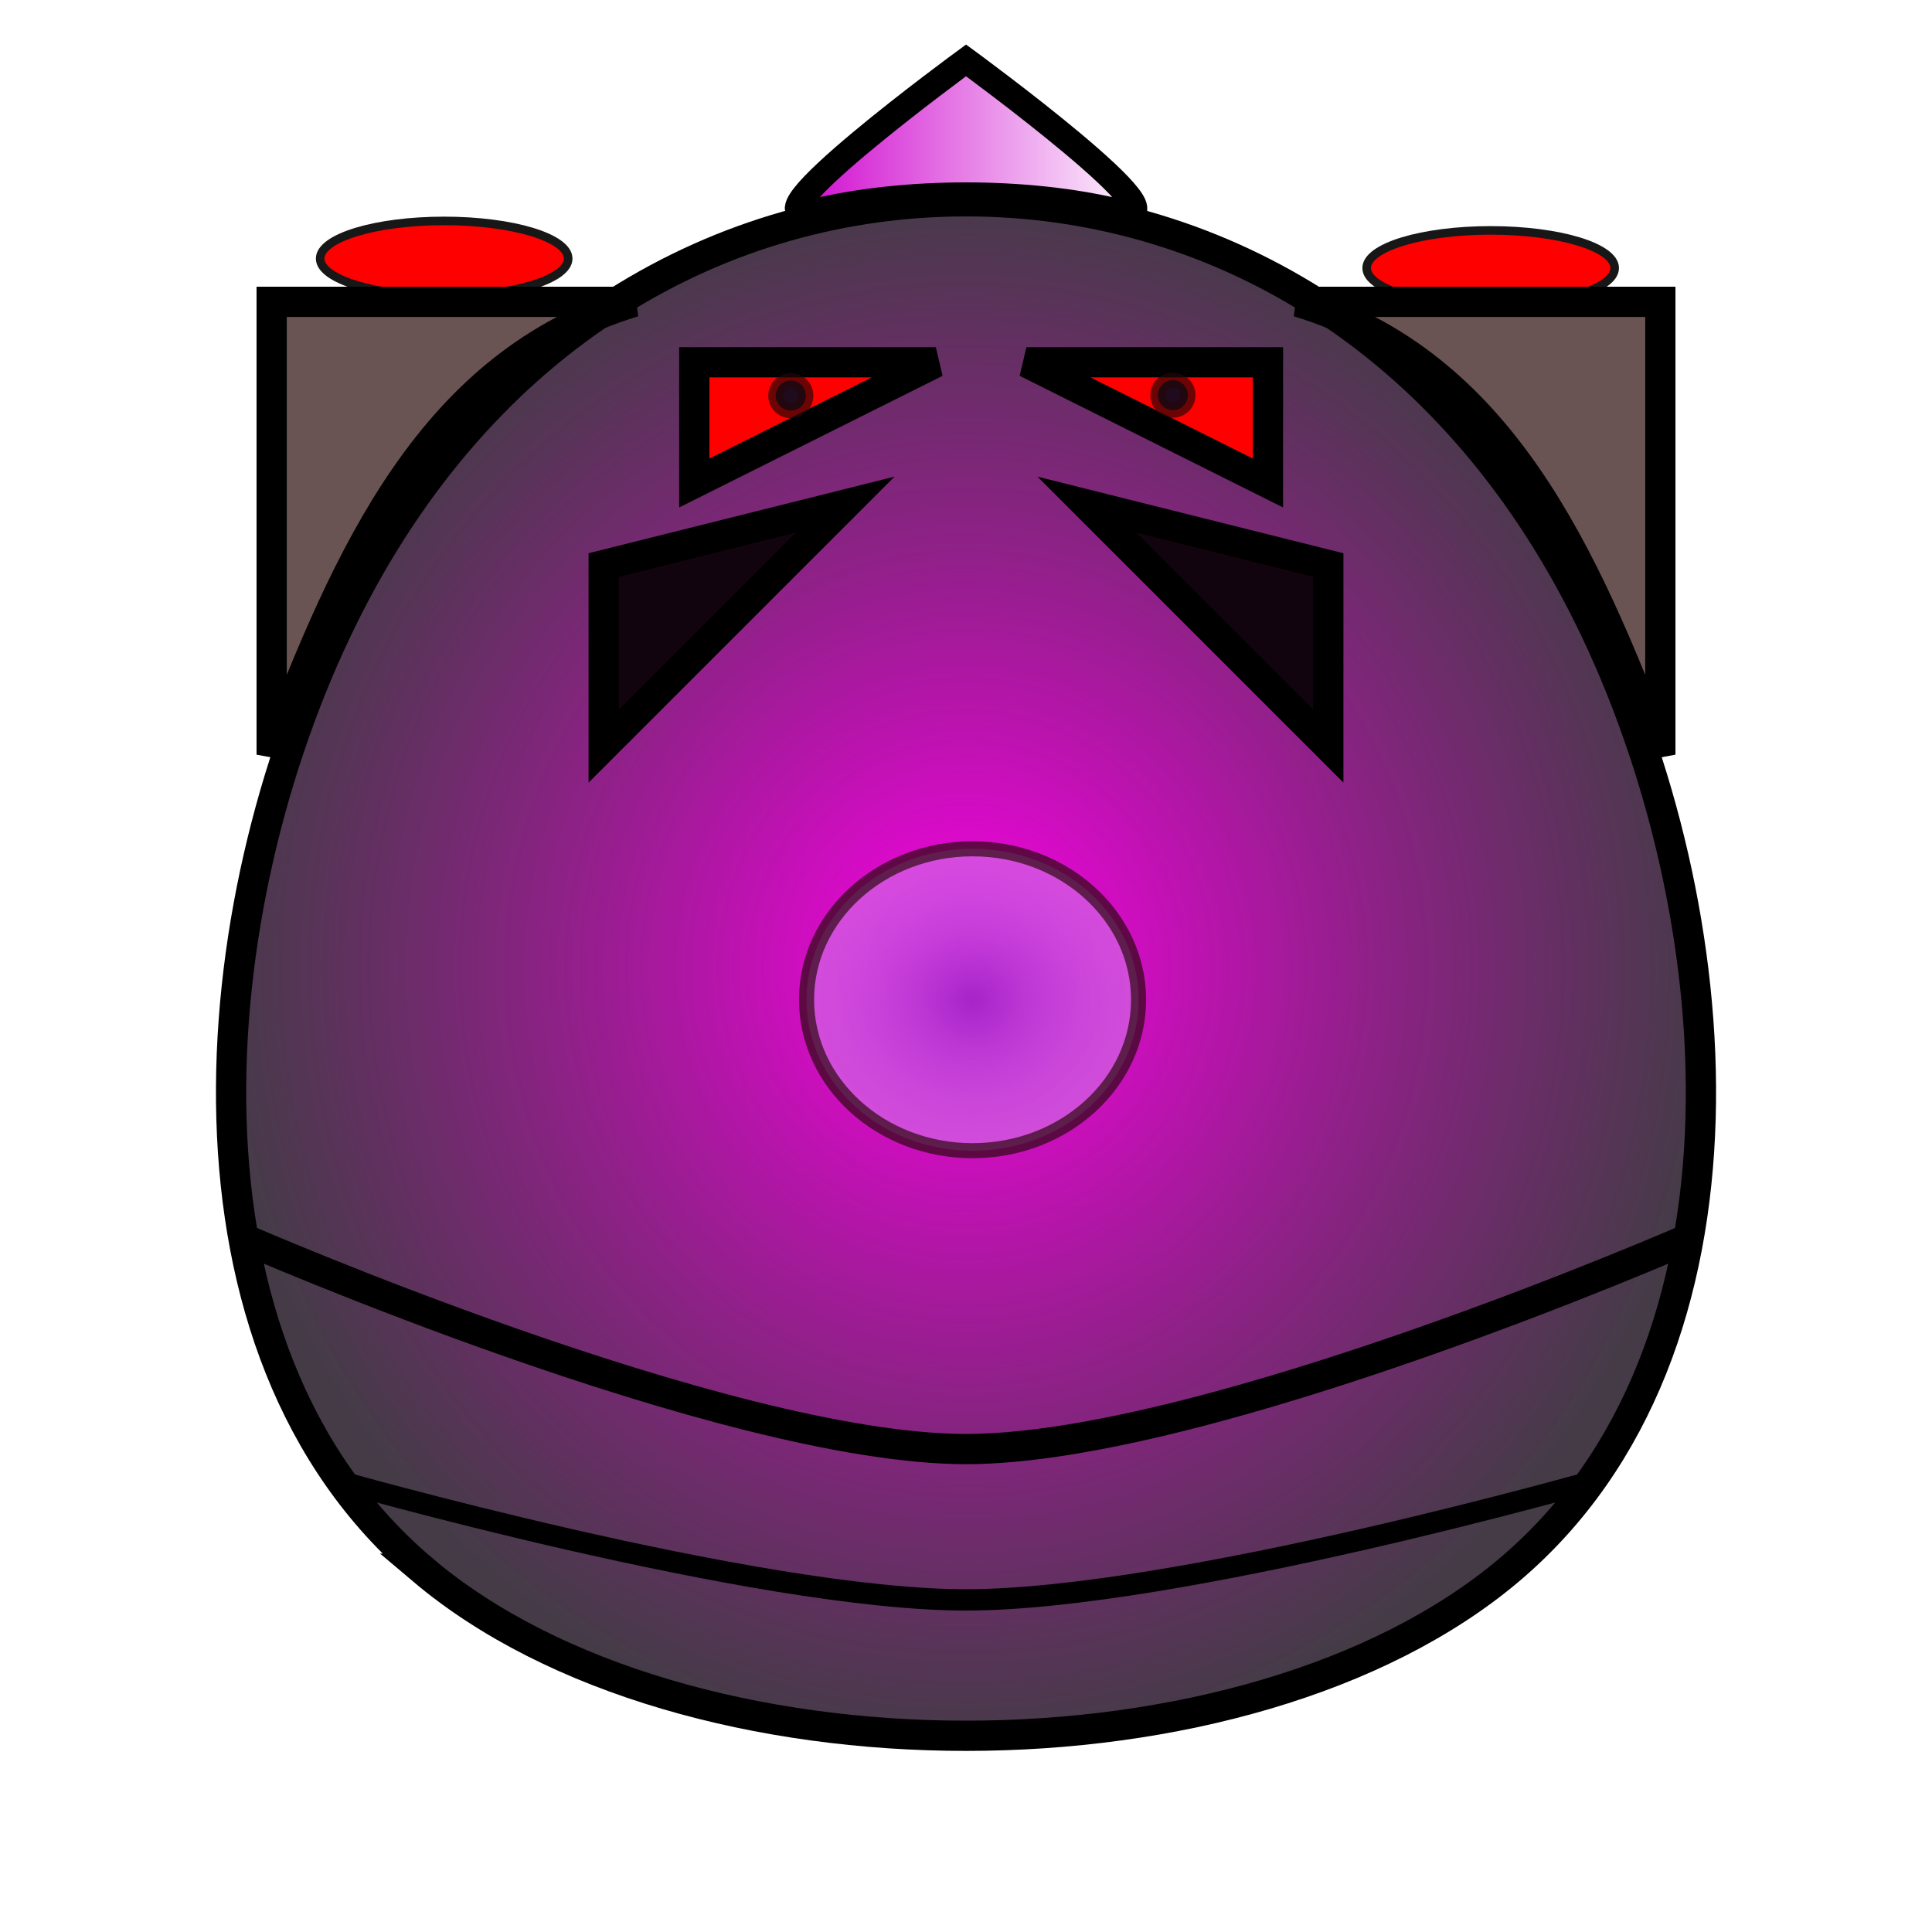
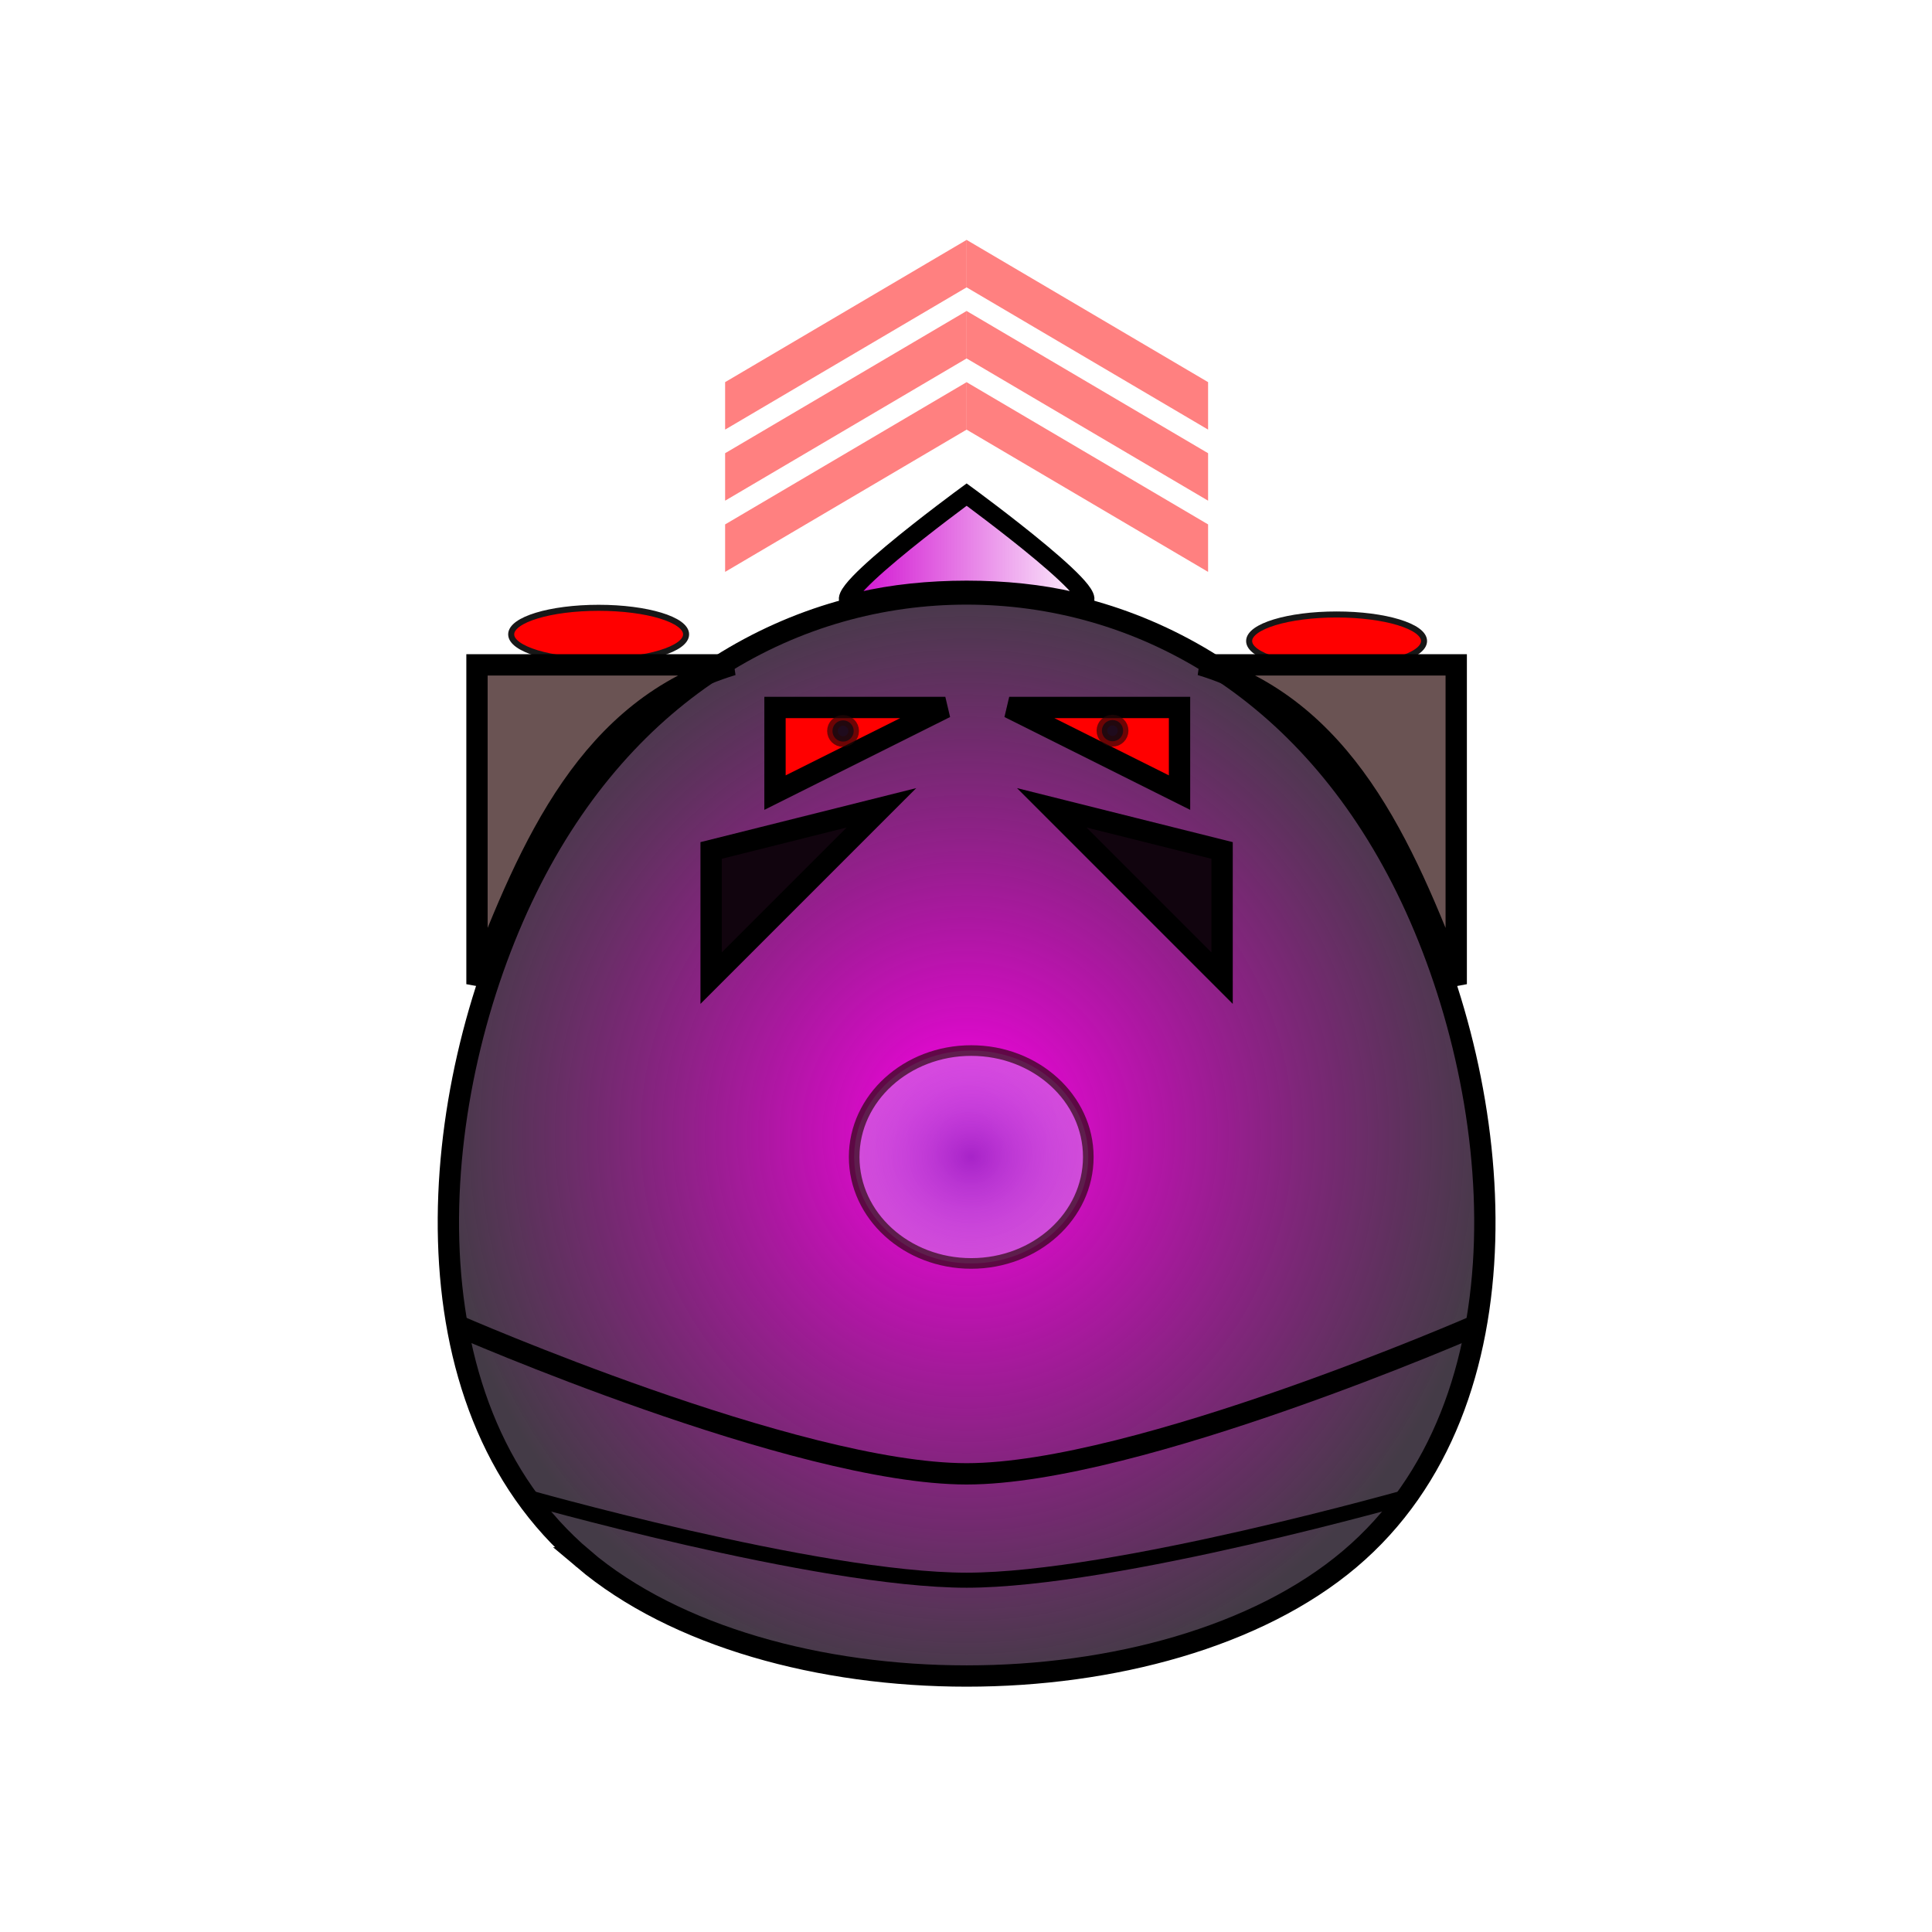
<svg xmlns="http://www.w3.org/2000/svg" xmlns:xlink="http://www.w3.org/1999/xlink" width="64" height="64" viewBox="0 0 16.933 16.933" version="1.1" id="svg8">
  <defs id="defs2">
    <linearGradient id="linearGradient4268">
      <stop style="stop-color:#a723c8;stop-opacity:1;" offset="0" id="stop4264" />
      <stop style="stop-color:#d67bed;stop-opacity:0.576" offset="1" id="stop4266" />
    </linearGradient>
    <linearGradient id="linearGradient2295">
      <stop style="stop-color:#ff00ea;stop-opacity:1" offset="0" id="stop2291" />
      <stop style="stop-color:#180c1b;stop-opacity:0.806" offset="1" id="stop2293" />
    </linearGradient>
    <linearGradient id="linearGradient979">
      <stop style="stop-color:#f140ff;stop-opacity:1;" offset="0" id="stop975" />
      <stop style="stop-color:#f140ff;stop-opacity:0;" offset="1" id="stop977" />
    </linearGradient>
    <linearGradient id="950">
      <stop style="stop-color:#ce00ce;stop-opacity:1;" offset="0" id="stop870" />
      <stop style="stop-color:#ce00ce;stop-opacity:0;" offset="1" id="stop872" />
    </linearGradient>
    <linearGradient xlink:href="#linearGradient979" id="linearGradient981" x1="8.161" y1="35.975" x2="14.852" y2="35.975" gradientUnits="userSpaceOnUse" gradientTransform="matrix(-1.4989253e-8,0,0,0.2070756,-4.497917,280.2375)" />
    <radialGradient xlink:href="#linearGradient2295" id="radialGradient2297" cx="8.467" cy="288.732" fx="8.467" fy="288.732" r="6.574" gradientTransform="matrix(1,0,0,1.043089,-1.494468e-4,-12.61748)" gradientUnits="userSpaceOnUse" />
    <radialGradient xlink:href="#linearGradient4268" id="radialGradient4270" cx="8.524" cy="288.829" fx="8.524" fy="288.829" r="1.521" gradientTransform="matrix(1,0,0,0.9130435,0,25.11555)" gradientUnits="userSpaceOnUse" />
    <linearGradient xlink:href="#950" id="linearGradient876-3" x1="6.857" y1="281.238" x2="10.077" y2="281.238" gradientUnits="userSpaceOnUse" gradientTransform="matrix(1,0,0,0.714285,2.9999998e-7,80.35943)" />
  </defs>
  <g id="layer1" transform="translate(0,-280.0667)">
    <flowRoot xml:space="preserve" id="flowRoot22" style="fill:black;fill-opacity:1;stroke:none;font-family:sans-serif;font-style:normal;font-weight:normal;font-size:5.333px;line-height:1.25;letter-spacing:0px;word-spacing:0px">
      <flowRegion id="flowRegion24">
        <rect id="rect26" width="13" height="12" x="25" y="18" />
      </flowRegion>
      <flowPara id="flowPara28" />
    </flowRoot>
    <flowRoot xml:space="preserve" id="flowRoot38" style="fill:black;fill-opacity:1;stroke:none;font-family:sans-serif;font-style:normal;font-weight:normal;font-size:5.333px;line-height:1.25;letter-spacing:0px;word-spacing:0px">
      <flowRegion id="flowRegion40">
        <rect id="rect42" width="8" height="16" x="24" y="16" />
      </flowRegion>
      <flowPara id="flowPara44" />
    </flowRoot>
-     <path style="fill:url(#radialGradient2297);fill-opacity:1;stroke:#000000;stroke-width:0.265px;stroke-linecap:butt;stroke-linejoin:miter;stroke-opacity:1" d="m 3.704,293.825 c 2.293,1.94 7.232,1.94 9.525,3e-5 2.293,-1.94 1.94,-5.821 0.706,-8.334 -1.235,-2.513 -3.351,-3.66 -5.468,-3.66 -2.117,-1.1e-4 -4.233,1.146 -5.468,3.66 -1.235,2.514 -1.588,6.394 0.706,8.334 z" id="path846" />
    <path style="fill:url(#linearGradient981);fill-opacity:1;fill-rule:evenodd;stroke:#020200;stroke-width:0;stroke-linejoin:round;stroke-opacity:1" d="m -4.498,288.269 v -0.059 -0.341 c 0,-0.292 0,-0.807 0,-0.826 0,-0.007 -10e-8,0.459 -10e-8,0.502 0,0.037 0,0.049 0,0.136 0,0.151 10e-8,0.391 10e-8,0.575 0,0.098 0,0.1 0,0.013 z" id="path955" />
-     <ellipse style="opacity:1;fill:#ff0000;fill-opacity:1;fill-rule:evenodd;stroke:#171717;stroke-width:0.075;stroke-linejoin:round;stroke-miterlimit:4;stroke-dasharray:none;stroke-opacity:1" id="path1513-1" cx="13.065" cy="282.416" rx="1.087" ry="0.33" />
-     <path style="fill:#11040e;fill-opacity:0.997;stroke:#000000;stroke-width:0.265px;stroke-linecap:butt;stroke-linejoin:miter;stroke-opacity:1" d="m 7.408,284.489 -2.117,2.117 v -1.587 z" id="path1618" />
-     <path style="fill:#11040e;fill-opacity:0.997;stroke:#000000;stroke-width:0.265px;stroke-linecap:butt;stroke-linejoin:miter;stroke-opacity:1" d="m 9.525,284.489 2.117,2.117 v -1.587 z" id="path1618-5" />
-     <path style="fill:#ff0000;fill-opacity:1;stroke:#000000;stroke-width:0.265px;stroke-linecap:butt;stroke-linejoin:miter;stroke-opacity:1" d="m 8.202,283.242 -2.117,1.058 v -1.058 z" id="path1635-2" />
-     <path style="fill:#ff0000;fill-opacity:1;stroke:#000000;stroke-width:0.265px;stroke-linecap:butt;stroke-linejoin:miter;stroke-opacity:1" d="m 8.996,283.242 2.117,1.058 v -1.058 z" id="path1635-2-5" />
-     <circle style="opacity:1;fill:#1f0b1d;fill-opacity:1;fill-rule:evenodd;stroke:#250707;stroke-width:0.132;stroke-linejoin:round;stroke-miterlimit:4;stroke-dasharray:none;stroke-opacity:0.667" id="path2355" cx="10.28" cy="283.53" r="0.132" />
-     <circle style="opacity:1;fill:#1f0b1d;fill-opacity:1;fill-rule:evenodd;stroke:#250707;stroke-width:0.132;stroke-linejoin:round;stroke-miterlimit:4;stroke-dasharray:none;stroke-opacity:0.667" id="path2355-7" cx="6.931" cy="283.534" r="0.132" />
-     <ellipse style="opacity:1;fill:url(#radialGradient4270);fill-opacity:1;fill-rule:evenodd;stroke:#250707;stroke-width:0.132;stroke-linejoin:round;stroke-miterlimit:4;stroke-dasharray:none;stroke-opacity:0.667" id="path4262" cx="8.524" cy="288.829" rx="1.455" ry="1.323" />
-     <ellipse style="opacity:1;fill:#ff0000;fill-opacity:1;fill-rule:evenodd;stroke:#171717;stroke-width:0.075;stroke-linejoin:round;stroke-miterlimit:4;stroke-dasharray:none;stroke-opacity:1" id="path1513-1-8" cx="3.893" cy="282.333" rx="1.087" ry="0.33" />
-     <path style="fill:none;stroke:#000000;stroke-width:0.265px;stroke-linecap:butt;stroke-linejoin:miter;stroke-opacity:1" d="m 2.117,290.915 c 0,0 4.233,1.852 6.35,1.852 2.117,0 6.35,-1.852 6.35,-1.852" id="path905-9" />
-     <path style="fill:none;stroke:#000000;stroke-width:0.187px;stroke-linecap:butt;stroke-linejoin:miter;stroke-opacity:1" d="m 2.91,293.031 c 0,0 3.704,1.058 5.556,1.058 1.852,0 5.556,-1.058 5.556,-1.058" id="path905-6" />
-     <path style="fill:#6a5353;stroke:#000000;stroke-width:0.265px;stroke-linecap:butt;stroke-linejoin:miter;stroke-opacity:1;fill-opacity:1" d="M 5.556,282.712 H 2.381 l 10e-8,3.969 c 0.669,-1.749 1.399,-3.432 3.175,-3.969 z" id="path4336" />
-     <path style="fill:#6a5353;stroke:#000000;stroke-width:0.265px;stroke-linecap:butt;stroke-linejoin:miter;stroke-opacity:1;fill-opacity:1" d="m 11.377,282.712 h 3.175 l 0,3.969 c -0.669,-1.749 -1.399,-3.432 -3.175,-3.969 z" id="path4336-7" />
-     <path style="fill:url(#linearGradient876-3);fill-opacity:1;stroke:#000000;stroke-width:0.224px;stroke-linecap:butt;stroke-linejoin:miter;stroke-opacity:1" d="m 7.144,281.919 c 0.794,-0.189 1.852,-0.189 2.646,0 0.72,0.171 -1.323,-1.323 -1.323,-1.323 0,0 -2.043,1.494 -1.323,1.323 z" id="path850-5" />
+     <g id="g5176" transform="matrix(0.7051608,0,0,0.7051608,2.501595,86.53634)">
+       <path id="path846" d="m 3.704,293.825 c 2.293,1.94 7.232,1.94 9.525,3e-5 2.293,-1.94 1.94,-5.821 0.706,-8.334 -1.235,-2.513 -3.351,-3.66 -5.468,-3.66 -2.117,-1.1e-4 -4.233,1.146 -5.468,3.66 -1.235,2.514 -1.588,6.394 0.706,8.334 z" style="fill:url(#radialGradient2297);fill-opacity:1;stroke:#000000;stroke-width:0.265px;stroke-linecap:butt;stroke-linejoin:miter;stroke-opacity:1" />
+       <ellipse ry="0.33" rx="1.087" cy="282.416" cx="13.065" id="path1513-1" style="opacity:1;fill:#ff0000;fill-opacity:1;fill-rule:evenodd;stroke:#171717;stroke-width:0.075;stroke-linejoin:round;stroke-miterlimit:4;stroke-dasharray:none;stroke-opacity:1" />
+       <path id="path1618" d="m 7.408,284.489 -2.117,2.117 v -1.587 z" style="fill:#11040e;fill-opacity:0.997;stroke:#000000;stroke-width:0.265px;stroke-linecap:butt;stroke-linejoin:miter;stroke-opacity:1" />
+       <path id="path1618-5" d="m 9.525,284.489 2.117,2.117 v -1.587 z" style="fill:#11040e;fill-opacity:0.997;stroke:#000000;stroke-width:0.265px;stroke-linecap:butt;stroke-linejoin:miter;stroke-opacity:1" />
+       <path id="path1635-2" d="m 8.202,283.242 -2.117,1.058 v -1.058 z" style="fill:#ff0000;fill-opacity:1;stroke:#000000;stroke-width:0.265px;stroke-linecap:butt;stroke-linejoin:miter;stroke-opacity:1" />
+       <path id="path1635-2-5" d="m 8.996,283.242 2.117,1.058 v -1.058 z" style="fill:#ff0000;fill-opacity:1;stroke:#000000;stroke-width:0.265px;stroke-linecap:butt;stroke-linejoin:miter;stroke-opacity:1" />
+       <circle r="0.132" cy="283.53" cx="10.28" id="path2355" style="opacity:1;fill:#1f0b1d;fill-opacity:1;fill-rule:evenodd;stroke:#250707;stroke-width:0.132;stroke-linejoin:round;stroke-miterlimit:4;stroke-dasharray:none;stroke-opacity:0.667" />
+       <circle r="0.132" cy="283.534" cx="6.931" id="path2355-7" style="opacity:1;fill:#1f0b1d;fill-opacity:1;fill-rule:evenodd;stroke:#250707;stroke-width:0.132;stroke-linejoin:round;stroke-miterlimit:4;stroke-dasharray:none;stroke-opacity:0.667" />
+       <ellipse ry="1.323" rx="1.455" cy="288.829" cx="8.524" id="path4262" style="opacity:1;fill:url(#radialGradient4270);fill-opacity:1;fill-rule:evenodd;stroke:#250707;stroke-width:0.132;stroke-linejoin:round;stroke-miterlimit:4;stroke-dasharray:none;stroke-opacity:0.667" />
+       <ellipse ry="0.33" rx="1.087" cy="282.333" cx="3.893" id="path1513-1-8" style="opacity:1;fill:#ff0000;fill-opacity:1;fill-rule:evenodd;stroke:#171717;stroke-width:0.075;stroke-linejoin:round;stroke-miterlimit:4;stroke-dasharray:none;stroke-opacity:1" />
+       <path id="path905-9" d="m 2.117,290.915 c 0,0 4.233,1.852 6.35,1.852 2.117,0 6.35,-1.852 6.35,-1.852" style="fill:none;stroke:#000000;stroke-width:0.265px;stroke-linecap:butt;stroke-linejoin:miter;stroke-opacity:1" />
+       <path id="path905-6" d="m 2.91,293.031 c 0,0 3.704,1.058 5.556,1.058 1.852,0 5.556,-1.058 5.556,-1.058" style="fill:none;stroke:#000000;stroke-width:0.187px;stroke-linecap:butt;stroke-linejoin:miter;stroke-opacity:1" />
+       <path id="path4336" d="M 5.556,282.712 H 2.381 l 10e-8,3.969 c 0.669,-1.749 1.399,-3.432 3.175,-3.969 z" style="fill:#6a5353;fill-opacity:1;stroke:#000000;stroke-width:0.265px;stroke-linecap:butt;stroke-linejoin:miter;stroke-opacity:1" />
+       <path id="path4336-7" d="m 11.377,282.712 h 3.175 v 3.969 c -0.669,-1.749 -1.399,-3.432 -3.175,-3.969 z" style="fill:#6a5353;fill-opacity:1;stroke:#000000;stroke-width:0.265px;stroke-linecap:butt;stroke-linejoin:miter;stroke-opacity:1" />
+       <path id="path850-5" d="m 7.144,281.919 c 0.794,-0.189 1.852,-0.189 2.646,0 0.72,0.171 -1.323,-1.323 -1.323,-1.323 0,0 -2.043,1.494 -1.323,1.323 z" style="fill:url(#linearGradient876-3);fill-opacity:1;stroke:#000000;stroke-width:0.224px;stroke-linecap:butt;stroke-linejoin:miter;stroke-opacity:1" />
+     </g>
+     <g transform="translate(0.00529021,-0.03505494)" id="g5227">
+       <path id="rect5208" d="m 6.35,283.451 2.117,-1.247 v 0.416 L 6.35,283.867 Z" style="opacity:1;vector-effect:none;fill:#ff8080;fill-opacity:1;fill-rule:evenodd;stroke-width:0.166;stroke-linecap:butt;stroke-linejoin:miter;stroke-miterlimit:4;stroke-dasharray:none;stroke-dashoffset:0;stroke-opacity:1" />
+       <path style="opacity:1;vector-effect:none;fill:#ff8080;fill-opacity:1;fill-rule:evenodd;stroke-width:0.166;stroke-linecap:butt;stroke-linejoin:miter;stroke-miterlimit:4;stroke-dasharray:none;stroke-dashoffset:0;stroke-opacity:1" d="m 6.35,284.074 2.117,-1.247 v 0.416 L 6.35,284.49 Z" id="path5211" />
+       <path id="path5213" d="m 6.35,284.698 2.117,-1.247 v 0.416 L 6.35,285.114 Z" style="opacity:1;vector-effect:none;fill:#ff8080;fill-opacity:1;fill-rule:evenodd;stroke-width:0.166;stroke-linecap:butt;stroke-linejoin:miter;stroke-miterlimit:4;stroke-dasharray:none;stroke-dashoffset:0;stroke-opacity:1" />
+       <path style="opacity:1;vector-effect:none;fill:#ff8080;fill-opacity:1;fill-rule:evenodd;stroke-width:0.166;stroke-linecap:butt;stroke-linejoin:miter;stroke-miterlimit:4;stroke-dasharray:none;stroke-dashoffset:0;stroke-opacity:1" d="m 10.583,283.451 -2.117,-1.247 v 0.416 l 2.117,1.247 z" id="path5215" />
+       <path id="path5217" d="m 10.583,284.074 -2.117,-1.247 v 0.416 l 2.117,1.247 z" style="opacity:1;vector-effect:none;fill:#ff8080;fill-opacity:1;fill-rule:evenodd;stroke-width:0.166;stroke-linecap:butt;stroke-linejoin:miter;stroke-miterlimit:4;stroke-dasharray:none;stroke-dashoffset:0;stroke-opacity:1" />
+       <path style="opacity:1;vector-effect:none;fill:#ff8080;fill-opacity:1;fill-rule:evenodd;stroke-width:0.166;stroke-linecap:butt;stroke-linejoin:miter;stroke-miterlimit:4;stroke-dasharray:none;stroke-dashoffset:0;stroke-opacity:1" d="m 10.583,284.698 -2.117,-1.247 v 0.416 l 2.117,1.247 z" id="path5219" />
+     </g>
  </g>
</svg>
